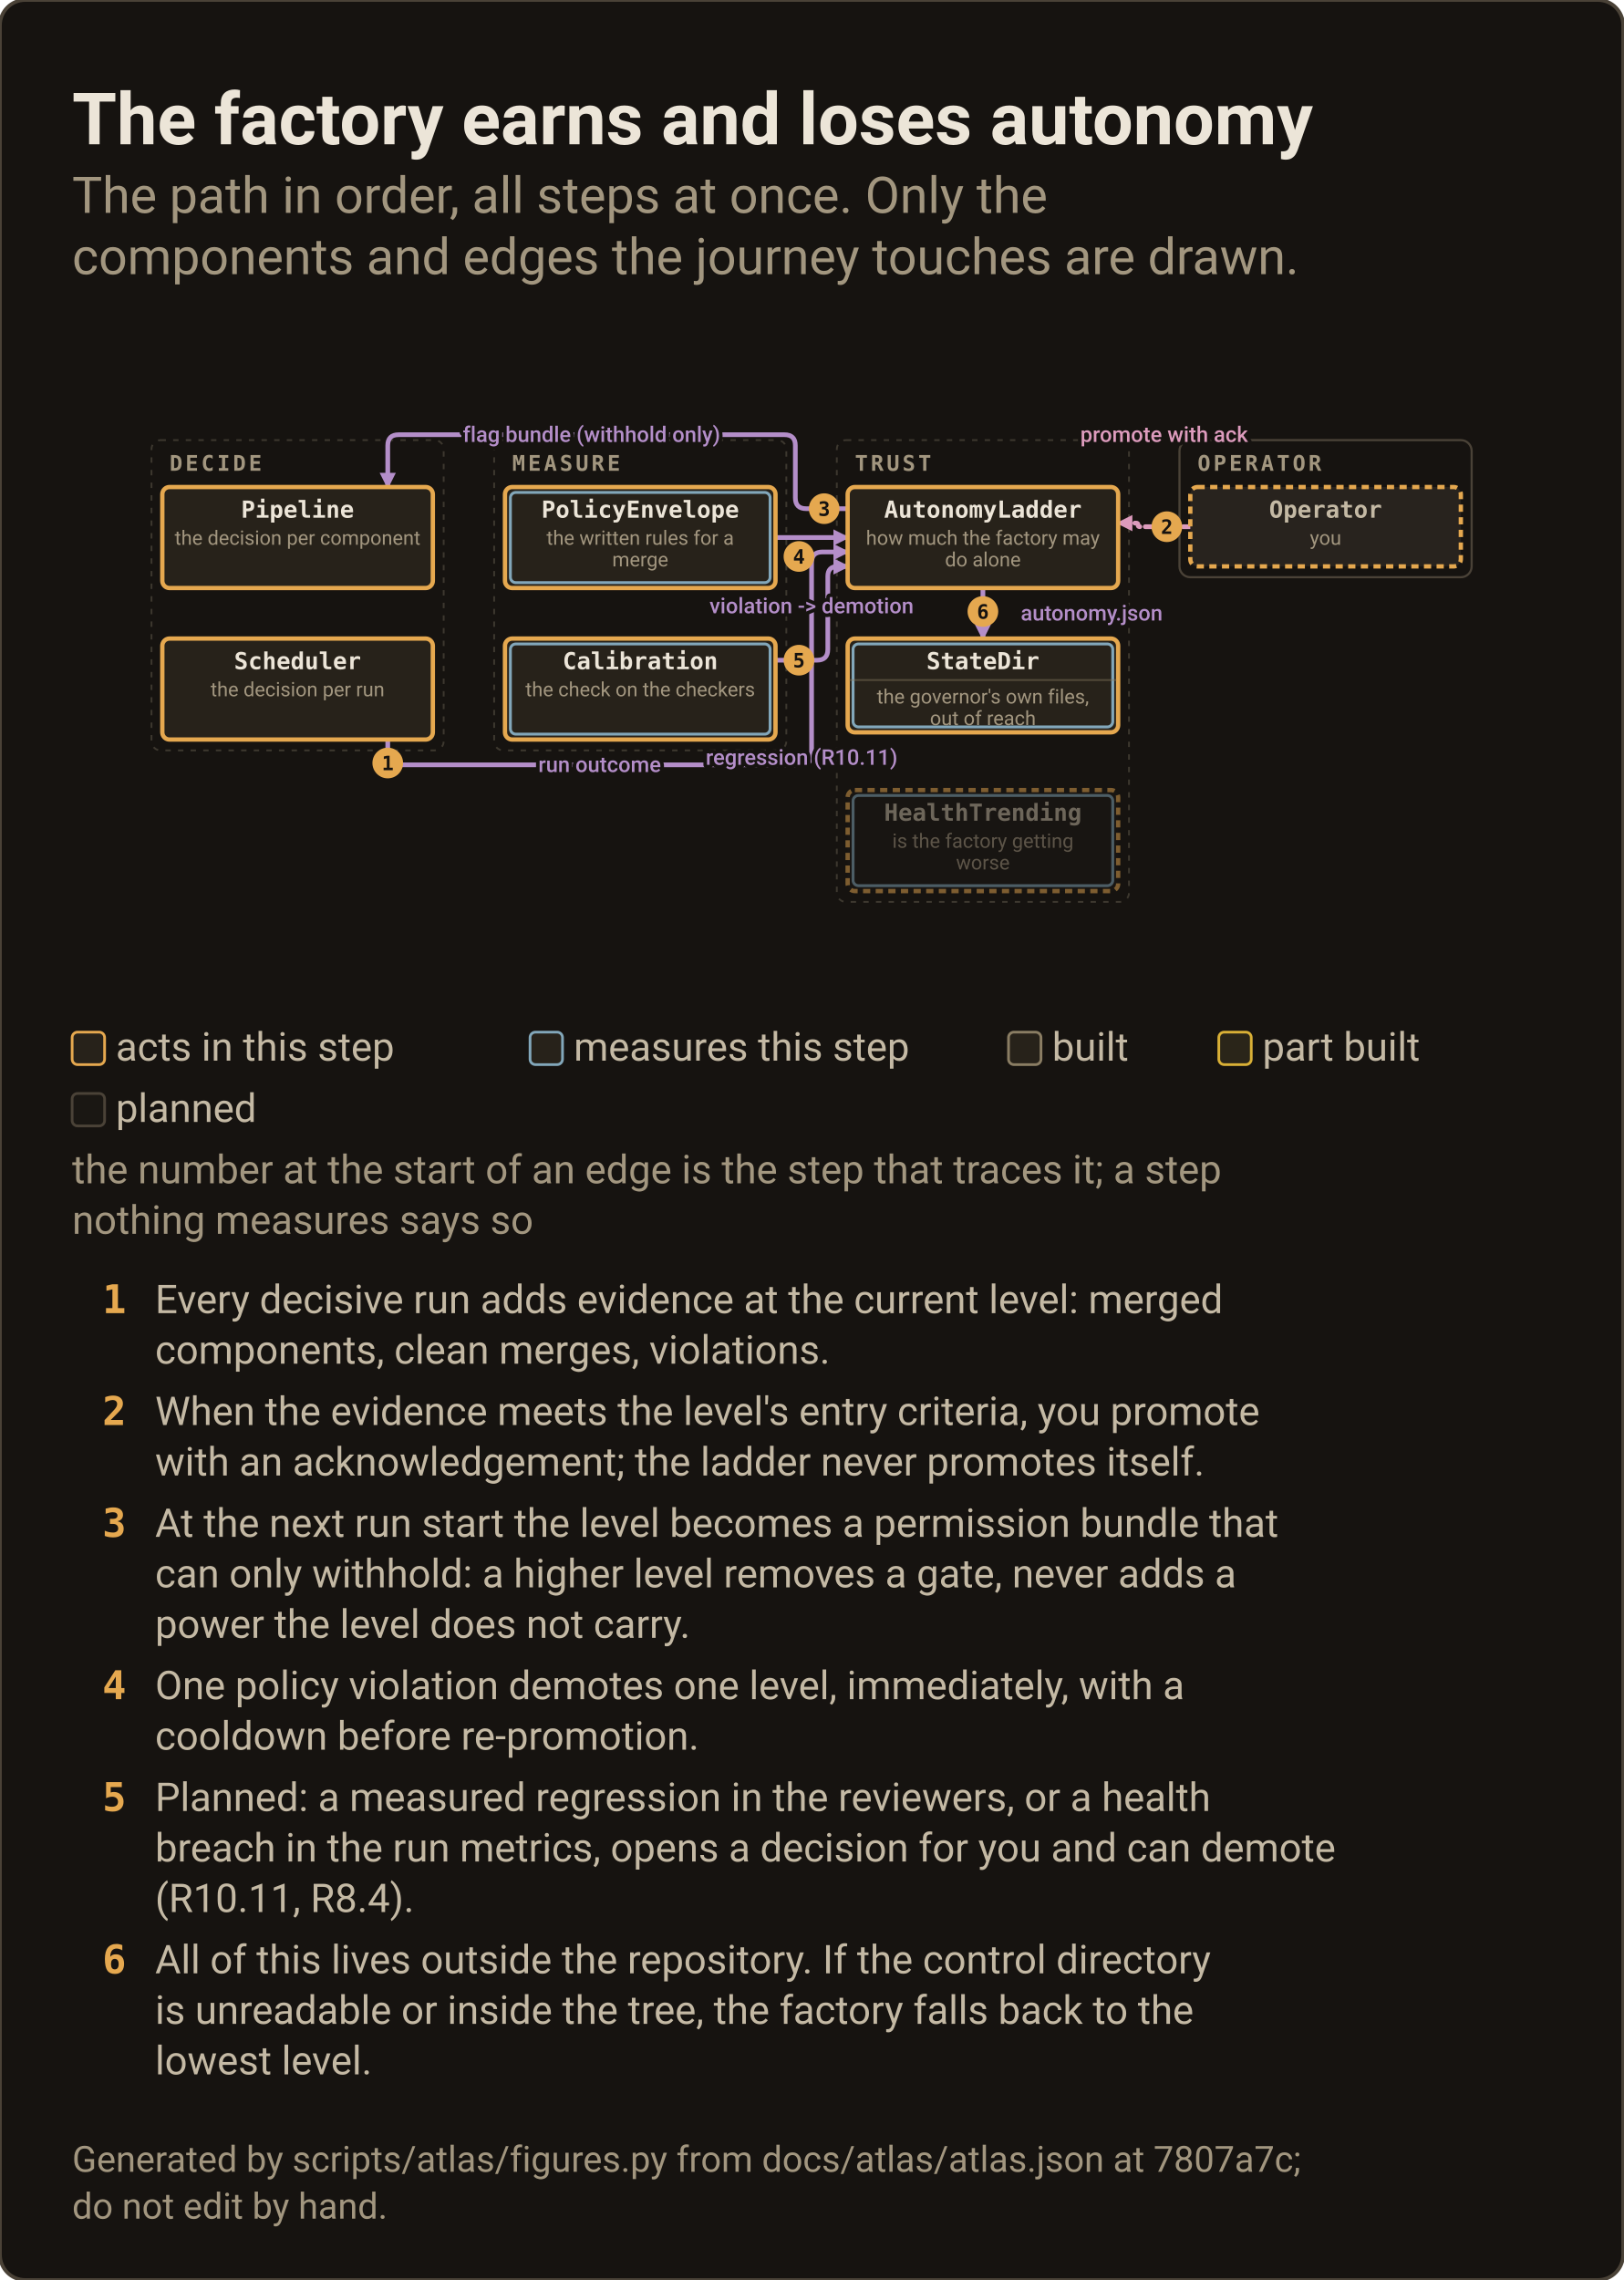
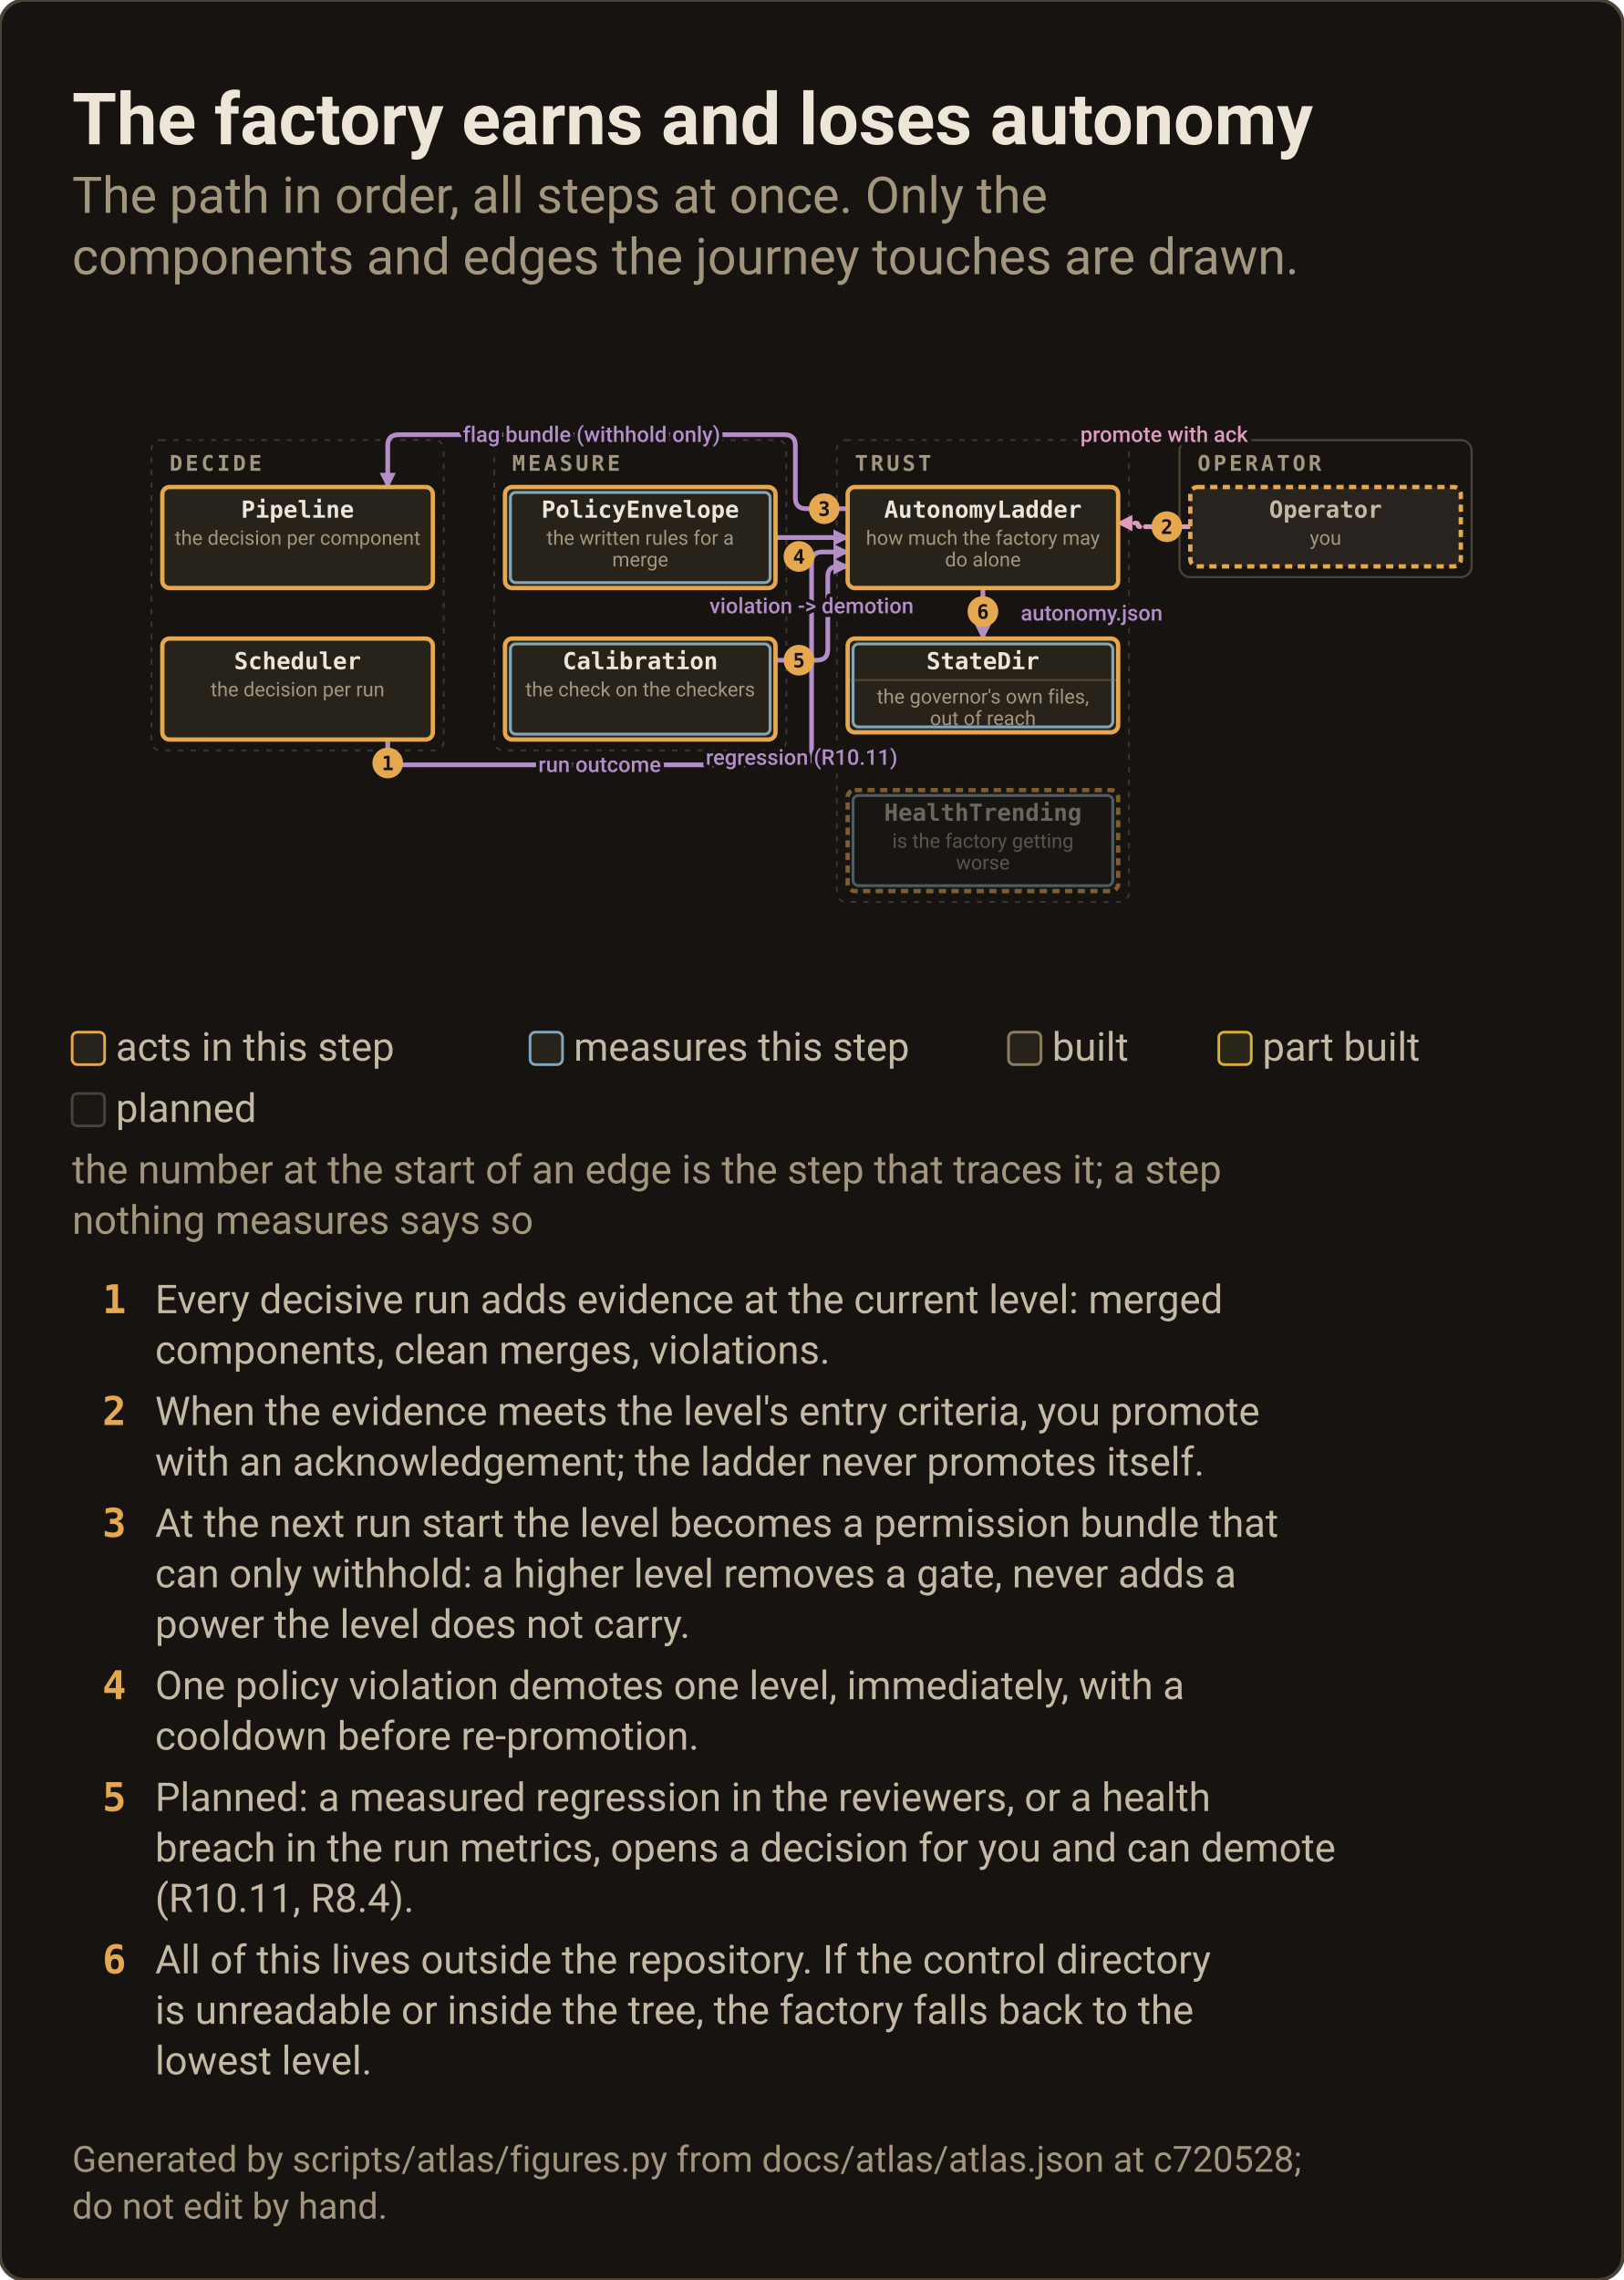
<svg xmlns="http://www.w3.org/2000/svg" width="900" height="1264" viewBox="0 0 900 1264" role="img" aria-label="Journey: The factory earns and loses autonomy">
  <rect x="0" y="0" width="900" height="1264" rx="14" fill="#161310" stroke="#4A4237" stroke-width="2" />
  <text x="40.0" y="80.0" class="c0">The factory earns and loses autonomy</text>
  <text x="40.0" y="118.0" class="c1">The path in order, all steps at once. Only the</text>
  <text x="40.0" y="152.0" class="c1">components and edges the journey touches are drawn.</text>
  <svg id="map" x="76.0" y="170.0" width="748" height="380" viewBox="0 0 748 380" overflow="visible">
    <defs>
      <marker id="map-m-work" viewBox="0 0 8 8" refX="7" refY="4" markerUnits="userSpaceOnUse" markerWidth="9" markerHeight="9" orient="auto-start-reverse">
        <path d="M0,0 L8,4 L0,8 z" fill="#D9CDB2" />
      </marker>
      <marker id="map-m-measure" viewBox="0 0 8 8" refX="7" refY="4" markerUnits="userSpaceOnUse" markerWidth="9" markerHeight="9" orient="auto-start-reverse">
        <path d="M0,0 L8,4 L0,8 z" fill="#82A7BA" />
      </marker>
      <marker id="map-m-feedback" viewBox="0 0 8 8" refX="7" refY="4" markerUnits="userSpaceOnUse" markerWidth="9" markerHeight="9" orient="auto-start-reverse">
        <path d="M0,0 L8,4 L0,8 z" fill="#E39A86" />
      </marker>
      <marker id="map-m-operator" viewBox="0 0 8 8" refX="7" refY="4" markerUnits="userSpaceOnUse" markerWidth="9" markerHeight="9" orient="auto-start-reverse">
        <path d="M0,0 L8,4 L0,8 z" fill="#DD9BBD" />
      </marker>
      <marker id="map-m-trust" viewBox="0 0 8 8" refX="7" refY="4" markerUnits="userSpaceOnUse" markerWidth="9" markerHeight="9" orient="auto-start-reverse">
        <path d="M0,0 L8,4 L0,8 z" fill="#B48EC9" />
      </marker>
      <marker id="map-m-learn" viewBox="0 0 8 8" refX="7" refY="4" markerUnits="userSpaceOnUse" markerWidth="9" markerHeight="9" orient="auto-start-reverse">
        <path d="M0,0 L8,4 L0,8 z" fill="#86C9A9" />
      </marker>
      <marker id="map-m-record" viewBox="0 0 8 8" refX="7" refY="4" markerUnits="userSpaceOnUse" markerWidth="9" markerHeight="9" orient="auto-start-reverse">
        <path d="M0,0 L8,4 L0,8 z" fill="#B7C27C" />
      </marker>
      <marker id="map-m-change" viewBox="0 0 8 8" refX="7" refY="4" markerUnits="userSpaceOnUse" markerWidth="9" markerHeight="9" orient="auto-start-reverse">
        <path d="M0,0 L8,4 L0,8 z" fill="#E26D5A" />
      </marker>
      <marker id="map-m-reach" viewBox="0 0 8 8" refX="7" refY="4" markerUnits="userSpaceOnUse" markerWidth="9" markerHeight="9" orient="auto-start-reverse">
        <path d="M0,0 L8,4 L0,8 z" fill="#E5A84F" />
      </marker>
    </defs>
    <style>#map .node.quiet{opacity:.42}#map .node.planned{opacity:.5}#map .node.planned.quiet{opacity:.3}#map .node.meas .node__box{stroke:#82A7BA;stroke-width:2.2}#map .node.acts .node__box{stroke:#E5A84F;stroke-width:2.4}#map .node__ring{display:none;fill:none;stroke:#82A7BA;stroke-width:1.6}#map .node.meas .node__ring{display:inline}#map .flow.planned{opacity:.35}#map .flowlbl.planned{opacity:.5}#map .flow.off,#map .flowlbl.off{display:none}#map .flow.hot{opacity:1;stroke-opacity:1;stroke-width:2.6}#map .flowlbl.hot{opacity:1}</style>
    <rect x="8.0" y="74.0" width="162.0" height="172.0" rx="5" fill="none" stroke="#A2967F" stroke-opacity=".28" stroke-width="1" stroke-dasharray="3 4" />
    <text x="18.0" y="91.0" class="t3">DECIDE</text>
    <rect x="198.0" y="74.0" width="162.0" height="172.0" rx="5" fill="none" stroke="#A2967F" stroke-opacity=".28" stroke-width="1" stroke-dasharray="3 4" />
    <text x="208.0" y="91.0" class="t3">MEASURE</text>
    <rect x="388.0" y="74.0" width="162.0" height="256.0" rx="5" fill="none" stroke="#A2967F" stroke-opacity=".28" stroke-width="1" stroke-dasharray="3 4" />
    <text x="398.0" y="91.0" class="t3">TRUST</text>
    <rect x="578.0" y="74.0" width="162.0" height="76.0" rx="6" fill="none" stroke="#4A4237" stroke-width="1.2" />
    <text x="588.0" y="91.0" class="t3">OPERATOR</text>
    <g data-layer="flow">
      <path id="map-f48" class="flow trust hot" data-edge="48" data-from="Scheduler" data-to="AutonomyLadder" data-art="run outcome" data-kind="trust" data-layer="trust" d="M 139.0 240.0 L 139.0 248.0 Q 139.0 254.0 145.0 254.0 L 368.0 254.0 Q 374.0 254.0 374.0 248.0 L 374.0 142.0 Q 374.0 136.0 380.0 136.0 L 394.0 136.0" fill="none" stroke="#B48EC9" stroke-opacity="0.82" stroke-width="1.2" stroke-linecap="round" marker-end="url(#map-m-trust)" />
      <path id="map-f67" class="flow trust planned hot" data-edge="67" data-from="Operator" data-to="AutonomyLadder" data-art="promote with ack" data-kind="trust" data-layer="operator" d="M 584.0 122.0 L 556.0 122.0 Q 555.0 122.0 555.0 121.0 L 555.0 121.0 Q 555.0 120.0 554.0 120.0 L 544.0 120.0" fill="none" stroke="#DD9BBD" stroke-opacity="0.82" stroke-width="1.2" stroke-dasharray="4 3" stroke-linecap="round" marker-end="url(#map-m-operator)" />
      <path id="map-f49" class="flow trust hot" data-edge="49" data-from="AutonomyLadder" data-to="Pipeline" data-art="flag bundle (withhold only)" data-kind="trust" data-layer="trust" d="M 394.0 112.0 L 371.0 112.0 Q 365.0 112.0 365.0 106.0 L 365.0 77.0 Q 365.0 71.0 359.0 71.0 L 145.0 71.0 Q 139.0 71.0 139.0 77.0 L 139.0 100.0" fill="none" stroke="#B48EC9" stroke-opacity="0.82" stroke-width="1.2" stroke-linecap="round" marker-end="url(#map-m-trust)" />
      <path id="map-f50" class="flow trust hot" data-edge="50" data-from="PolicyEnvelope" data-to="AutonomyLadder" data-art="violation -&gt; demotion" data-kind="trust" data-layer="trust" d="M 354.0 128.0 L 394.0 128.0" fill="none" stroke="#B48EC9" stroke-opacity="0.82" stroke-width="1.2" stroke-linecap="round" marker-end="url(#map-m-trust)" />
      <path id="map-f51" class="flow trust hot" data-edge="51" data-from="Calibration" data-to="AutonomyLadder" data-art="regression (R10.11)" data-kind="trust" data-layer="trust" d="M 354.0 196.0 L 377.0 196.0 Q 383.0 196.0 383.0 190.0 L 383.0 149.5 Q 383.0 144.0 388.5 144.0 L 394.0 144.0" fill="none" stroke="#B48EC9" stroke-opacity="0.82" stroke-width="1.2" stroke-linecap="round" marker-end="url(#map-m-trust)" />
      <path id="map-f52" class="flow trust hot" data-edge="52" data-from="AutonomyLadder" data-to="StateDir" data-art="autonomy.json" data-kind="trust" data-layer="trust" d="M 469.0 156.0 L 469.0 184.0" fill="none" stroke="#B48EC9" stroke-opacity="0.82" stroke-width="1.2" stroke-linecap="round" marker-end="url(#map-m-trust)" />
    </g>
    <g class="node built acts meas" data-id="PolicyEnvelope" data-kind="component" data-state="built" data-region="measure" role="button" tabindex="0" aria-label="PolicyEnvelope, the written rules for a merge, built">
      <rect class="node__box" x="204.0" y="100.0" width="150.0" height="56.0" rx="4.0" fill="#27221A" stroke="#8A7D63" stroke-width="1.1" />
      <rect class="node__ring" x="207.0" y="103.0" width="144.0" height="50.0" rx="3.0" />
      <text x="279.0" y="117.0" class="t4">PolicyEnvelope</text>
      <g data-layer="job">
        <text x="279.0" y="132.0" class="t5">the written rules for a</text>
        <text x="279.0" y="144.0" class="t5">merge</text>
      </g>
    </g>
    <g class="node built acts meas" data-id="Calibration" data-kind="component" data-state="built" data-region="measure" role="button" tabindex="0" aria-label="Calibration, the check on the checkers, built">
      <rect class="node__box" x="204.0" y="184.0" width="150.0" height="56.0" rx="4.0" fill="#27221A" stroke="#8A7D63" stroke-width="1.1" />
      <rect class="node__ring" x="207.0" y="187.0" width="144.0" height="50.0" rx="3.0" />
      <text x="279.0" y="201.0" class="t4">Calibration</text>
      <g data-layer="job">
        <text x="279.0" y="216.0" class="t5">the check on the checkers</text>
      </g>
    </g>
    <g class="node built acts" data-id="Pipeline" data-kind="component" data-state="built" data-region="decide" role="button" tabindex="0" aria-label="Pipeline, the decision per component, built">
      <rect class="node__box" x="14.0" y="100.0" width="150.0" height="56.0" rx="4.0" fill="#27221A" stroke="#8A7D63" stroke-width="1.1" />
      <rect class="node__ring" x="17.0" y="103.0" width="144.0" height="50.0" rx="3.0" />
      <text x="89.0" y="117.0" class="t4">Pipeline</text>
      <g data-layer="job">
        <text x="89.0" y="132.0" class="t5">the decision per component</text>
      </g>
    </g>
    <g class="node built acts" data-id="Scheduler" data-kind="component" data-state="built" data-region="decide" role="button" tabindex="0" aria-label="Scheduler, the decision per run, built">
      <rect class="node__box" x="14.0" y="184.0" width="150.0" height="56.0" rx="4.0" fill="#27221A" stroke="#8A7D63" stroke-width="1.1" />
      <rect class="node__ring" x="17.0" y="187.0" width="144.0" height="50.0" rx="3.0" />
      <text x="89.0" y="201.0" class="t4">Scheduler</text>
      <g data-layer="job">
        <text x="89.0" y="216.0" class="t5">the decision per run</text>
      </g>
    </g>
    <g class="node built acts" data-id="AutonomyLadder" data-kind="component" data-state="built" data-region="trust" role="button" tabindex="0" aria-label="AutonomyLadder, how much the factory may do alone, built">
      <rect class="node__box" x="394.0" y="100.0" width="150.0" height="56.0" rx="4.0" fill="#27221A" stroke="#8A7D63" stroke-width="1.1" />
      <rect class="node__ring" x="397.0" y="103.0" width="144.0" height="50.0" rx="3.0" />
      <text x="469.0" y="117.0" class="t4">AutonomyLadder</text>
      <g data-layer="job">
        <text x="469.0" y="132.0" class="t5">how much the factory may</text>
        <text x="469.0" y="144.0" class="t5">do alone</text>
      </g>
    </g>
    <g class="node built acts meas" data-id="StateDir" data-kind="store" data-state="built" data-region="trust" role="button" tabindex="0" aria-label="StateDir, the governor's own files, out of reach, built">
      <rect class="node__box" x="394.0" y="184.0" width="150.0" height="52.0" rx="4.0" fill="#27221A" stroke="#8A7D63" stroke-width="1.1" />
      <rect class="node__ring" x="397.0" y="187.0" width="144.0" height="46.0" rx="3.0" />
      <text x="469.0" y="201.0" class="t4">StateDir</text>
      <line x1="395.0" y1="207.0" x2="543.0" y2="207.0" stroke="#8A7D63" stroke-opacity=".45" stroke-width="1" />
      <g data-layer="job">
        <text x="469.0" y="220.0" class="t5">the governor's own files,</text>
        <text x="469.0" y="232.0" class="t5">out of reach</text>
      </g>
    </g>
    <g class="node planned acts meas" data-id="HealthTrending" data-kind="component" data-state="planned" data-region="trust" role="button" tabindex="0" aria-label="HealthTrending, is the factory getting worse, planned">
      <rect class="node__box" x="394.0" y="268.0" width="150.0" height="56.0" rx="4.0" fill="#1A1713" stroke="#4A4237" stroke-width="1.1" stroke-dasharray="4 3" />
      <rect class="node__ring" x="397.0" y="271.0" width="144.0" height="50.0" rx="3.0" />
      <text x="469.0" y="285.0" class="t6">HealthTrending</text>
      <g data-layer="job">
        <text x="469.0" y="300.0" class="t5">is the factory getting</text>
        <text x="469.0" y="312.0" class="t5">worse</text>
      </g>
    </g>
    <g class="node actor acts" data-id="Operator" data-kind="actor" data-state="planned" data-region="operator" role="button" tabindex="0" aria-label="Operator, you, outside">
      <rect class="node__box" x="584.0" y="100.0" width="150.0" height="44.0" rx="4.0" fill="#28231E" stroke="#A2967F" stroke-width="1.1" stroke-dasharray="4 3" />
      <rect class="node__ring" x="587.0" y="103.0" width="144.0" height="38.0" rx="3.0" />
      <text x="659.0" y="117.0" class="t6">Operator</text>
      <g data-layer="job">
        <text x="659.0" y="132.0" class="t5">you</text>
      </g>
    </g>
    <g data-layer="flow">
      <g class="flowlbl trust hot" data-edge="48" data-from="Scheduler" data-to="AutonomyLadder" data-layer="trust">
        <text x="256.5" y="258.0" class="t1">run outcome</text>
      </g>
      <g class="flowlbl trust planned hot" data-edge="67" data-from="Operator" data-to="AutonomyLadder" data-layer="operator">
        <text x="569.5" y="75.0" class="t2">promote with ack</text>
      </g>
      <g class="flowlbl trust hot" data-edge="49" data-from="AutonomyLadder" data-to="Pipeline" data-layer="trust">
        <text x="252.0" y="75.0" class="t1">flag bundle (withhold only)</text>
      </g>
      <g class="flowlbl trust hot" data-edge="50" data-from="PolicyEnvelope" data-to="AutonomyLadder" data-layer="trust">
        <text x="374.0" y="170.0" class="t1">violation -&gt; demotion</text>
      </g>
      <g class="flowlbl trust hot" data-edge="51" data-from="Calibration" data-to="AutonomyLadder" data-layer="trust">
        <text x="368.5" y="254.0" class="t1">regression (R10.11)</text>
      </g>
      <g class="flowlbl trust hot" data-edge="52" data-from="AutonomyLadder" data-to="StateDir" data-layer="trust">
        <text x="529.3" y="174.0" class="t1">autonomy.json</text>
      </g>
    </g>
    <g data-layer="steps">
      <g class="step" data-edge="48">
        <circle cx="139.0" cy="253.0" r="8.5" fill="#E5A84F" />
        <text x="139.0" y="257.0" class="t0">1</text>
      </g>
      <g class="step" data-edge="67">
        <circle cx="571.0" cy="122.0" r="8.5" fill="#E5A84F" />
        <text x="571.0" y="126.0" class="t0">2</text>
      </g>
      <g class="step" data-edge="49">
        <circle cx="381.0" cy="112.0" r="8.5" fill="#E5A84F" />
        <text x="381.0" y="116.0" class="t0">3</text>
      </g>
      <g class="step" data-edge="50">
        <circle cx="367.0" cy="138.5" r="8.5" fill="#E5A84F" />
        <text x="367.0" y="142.5" class="t0">4</text>
      </g>
      <g class="step" data-edge="51">
        <circle cx="367.0" cy="196.0" r="8.5" fill="#E5A84F" />
        <text x="367.0" y="200.0" class="t0">5</text>
      </g>
      <g class="step" data-edge="52">
        <circle cx="469.0" cy="169.0" r="8.5" fill="#E5A84F" />
        <text x="469.0" y="173.0" class="t0">6</text>
      </g>
    </g>
    <style>#map .t0{font-family:ui-monospace,"SF Mono",SFMono-Regular,"JetBrains Mono",Menlo,Consolas,monospace;font-size:11.0px;font-weight:700;fill:#161310;text-anchor:middle}#map .t1{font-family:ui-sans-serif,system-ui,-apple-system,"SF Pro Text","Segoe UI",Roboto,"Helvetica Neue",Arial,sans-serif;font-size:12.0px;font-weight:500;fill:#B48EC9;text-anchor:middle;paint-order:stroke;stroke:#161310;stroke-width:4;stroke-linejoin:round}#map .t2{font-family:ui-sans-serif,system-ui,-apple-system,"SF Pro Text","Segoe UI",Roboto,"Helvetica Neue",Arial,sans-serif;font-size:12.0px;font-weight:500;fill:#DD9BBD;text-anchor:middle;paint-order:stroke;stroke:#161310;stroke-width:4;stroke-linejoin:round}#map .t3{font-family:ui-monospace,"SF Mono",SFMono-Regular,"JetBrains Mono",Menlo,Consolas,monospace;font-size:12.0px;font-weight:600;fill:#A2967F;text-anchor:start;letter-spacing:.13em}#map .t4{font-family:ui-monospace,"SF Mono",SFMono-Regular,"JetBrains Mono",Menlo,Consolas,monospace;font-size:13.0px;font-weight:600;fill:#ECE5D8;text-anchor:middle}#map .t5{font-family:ui-sans-serif,system-ui,-apple-system,"SF Pro Text","Segoe UI",Roboto,"Helvetica Neue",Arial,sans-serif;font-size:11.0px;font-weight:400;fill:#A2967F;text-anchor:middle}#map .t6{font-family:ui-monospace,"SF Mono",SFMono-Regular,"JetBrains Mono",Menlo,Consolas,monospace;font-size:13.0px;font-weight:600;fill:#C4B9A4;text-anchor:middle}</style>
  </svg>
  <rect x="40.0" y="572.2" width="18" height="18" rx="3" fill="#27221A" stroke="#E5A84F" stroke-width="1.5" />
  <text x="64.2" y="588.0" class="c2">acts in this step</text>
  <rect x="293.9" y="572.2" width="18" height="18" rx="3" fill="#27221A" stroke="#82A7BA" stroke-width="1.5" />
  <text x="318.1" y="588.0" class="c2">measures this step</text>
  <rect x="559.2" y="572.2" width="18" height="18" rx="3" fill="#27221A" stroke="#8A7D63" stroke-width="1.5" />
  <text x="583.4" y="588.0" class="c2">built</text>
  <rect x="675.8" y="572.2" width="18" height="18" rx="3" fill="#2A2519" stroke="#D9B036" stroke-width="1.5" />
  <text x="700.0" y="588.0" class="c2">part built</text>
  <rect x="40.0" y="606.2" width="18" height="18" rx="3" fill="#1A1713" stroke="#4A4237" stroke-width="1.5" />
  <text x="64.2" y="622.0" class="c2">planned</text>
  <text x="40.0" y="656.0" class="c3">the number at the start of an edge is the step that traces it; a step</text>
  <text x="40.0" y="684.0" class="c3">nothing measures says so</text>
  <text x="70.0" y="728.0" class="c4">1</text>
  <text x="86.0" y="728.0" class="c2">Every decisive run adds evidence at the current level: merged</text>
  <text x="86.0" y="756.0" class="c2">components, clean merges, violations.</text>
  <text x="70.0" y="790.0" class="c4">2</text>
  <text x="86.0" y="790.0" class="c2">When the evidence meets the level's entry criteria, you promote</text>
  <text x="86.0" y="818.0" class="c2">with an acknowledgement; the ladder never promotes itself.</text>
  <text x="70.0" y="852.0" class="c4">3</text>
  <text x="86.0" y="852.0" class="c2">At the next run start the level becomes a permission bundle that</text>
  <text x="86.0" y="880.0" class="c2">can only withhold: a higher level removes a gate, never adds a</text>
  <text x="86.0" y="908.0" class="c2">power the level does not carry.</text>
  <text x="70.0" y="942.0" class="c4">4</text>
  <text x="86.0" y="942.0" class="c2">One policy violation demotes one level, immediately, with a</text>
  <text x="86.0" y="970.0" class="c2">cooldown before re-promotion.</text>
  <text x="70.0" y="1004.0" class="c4">5</text>
  <text x="86.0" y="1004.0" class="c2">Planned: a measured regression in the reviewers, or a health</text>
  <text x="86.0" y="1032.0" class="c2">breach in the run metrics, opens a decision for you and can demote</text>
  <text x="86.0" y="1060.0" class="c2">(R10.11, R8.4).</text>
  <text x="70.0" y="1094.0" class="c4">6</text>
  <text x="86.0" y="1094.0" class="c2">All of this lives outside the repository. If the control directory</text>
  <text x="86.0" y="1122.0" class="c2">is unreadable or inside the tree, the factory falls back to the</text>
  <text x="86.0" y="1150.0" class="c2">lowest level.</text>
-   <text x="40.0" y="1204.0" class="c5">Generated by scripts/atlas/figures.py from docs/atlas/atlas.json at 7807a7c;</text>
+   <text x="40.0" y="1204.0" class="c5">Generated by scripts/atlas/figures.py from docs/atlas/atlas.json at c720528;</text>
  <text x="40.0" y="1230.0" class="c5">do not edit by hand.</text>
  <style>.c0{font-family:ui-sans-serif,system-ui,-apple-system,"SF Pro Text","Segoe UI",Roboto,"Helvetica Neue",Arial,sans-serif;font-size:40.0px;font-weight:600;fill:#ECE5D8;text-anchor:start}.c1{font-family:ui-sans-serif,system-ui,-apple-system,"SF Pro Text","Segoe UI",Roboto,"Helvetica Neue",Arial,sans-serif;font-size:28.0px;font-weight:400;fill:#A2967F;text-anchor:start}.c2{font-family:ui-sans-serif,system-ui,-apple-system,"SF Pro Text","Segoe UI",Roboto,"Helvetica Neue",Arial,sans-serif;font-size:22.0px;font-weight:400;fill:#C4B9A4;text-anchor:start}.c3{font-family:ui-sans-serif,system-ui,-apple-system,"SF Pro Text","Segoe UI",Roboto,"Helvetica Neue",Arial,sans-serif;font-size:22.0px;font-weight:400;fill:#A2967F;text-anchor:start}.c4{font-family:ui-monospace,"SF Mono",SFMono-Regular,"JetBrains Mono",Menlo,Consolas,monospace;font-size:22.0px;font-weight:700;fill:#E5A84F;text-anchor:end}.c5{font-family:ui-sans-serif,system-ui,-apple-system,"SF Pro Text","Segoe UI",Roboto,"Helvetica Neue",Arial,sans-serif;font-size:20.0px;font-weight:400;fill:#A2967F;text-anchor:start}</style>
</svg>
